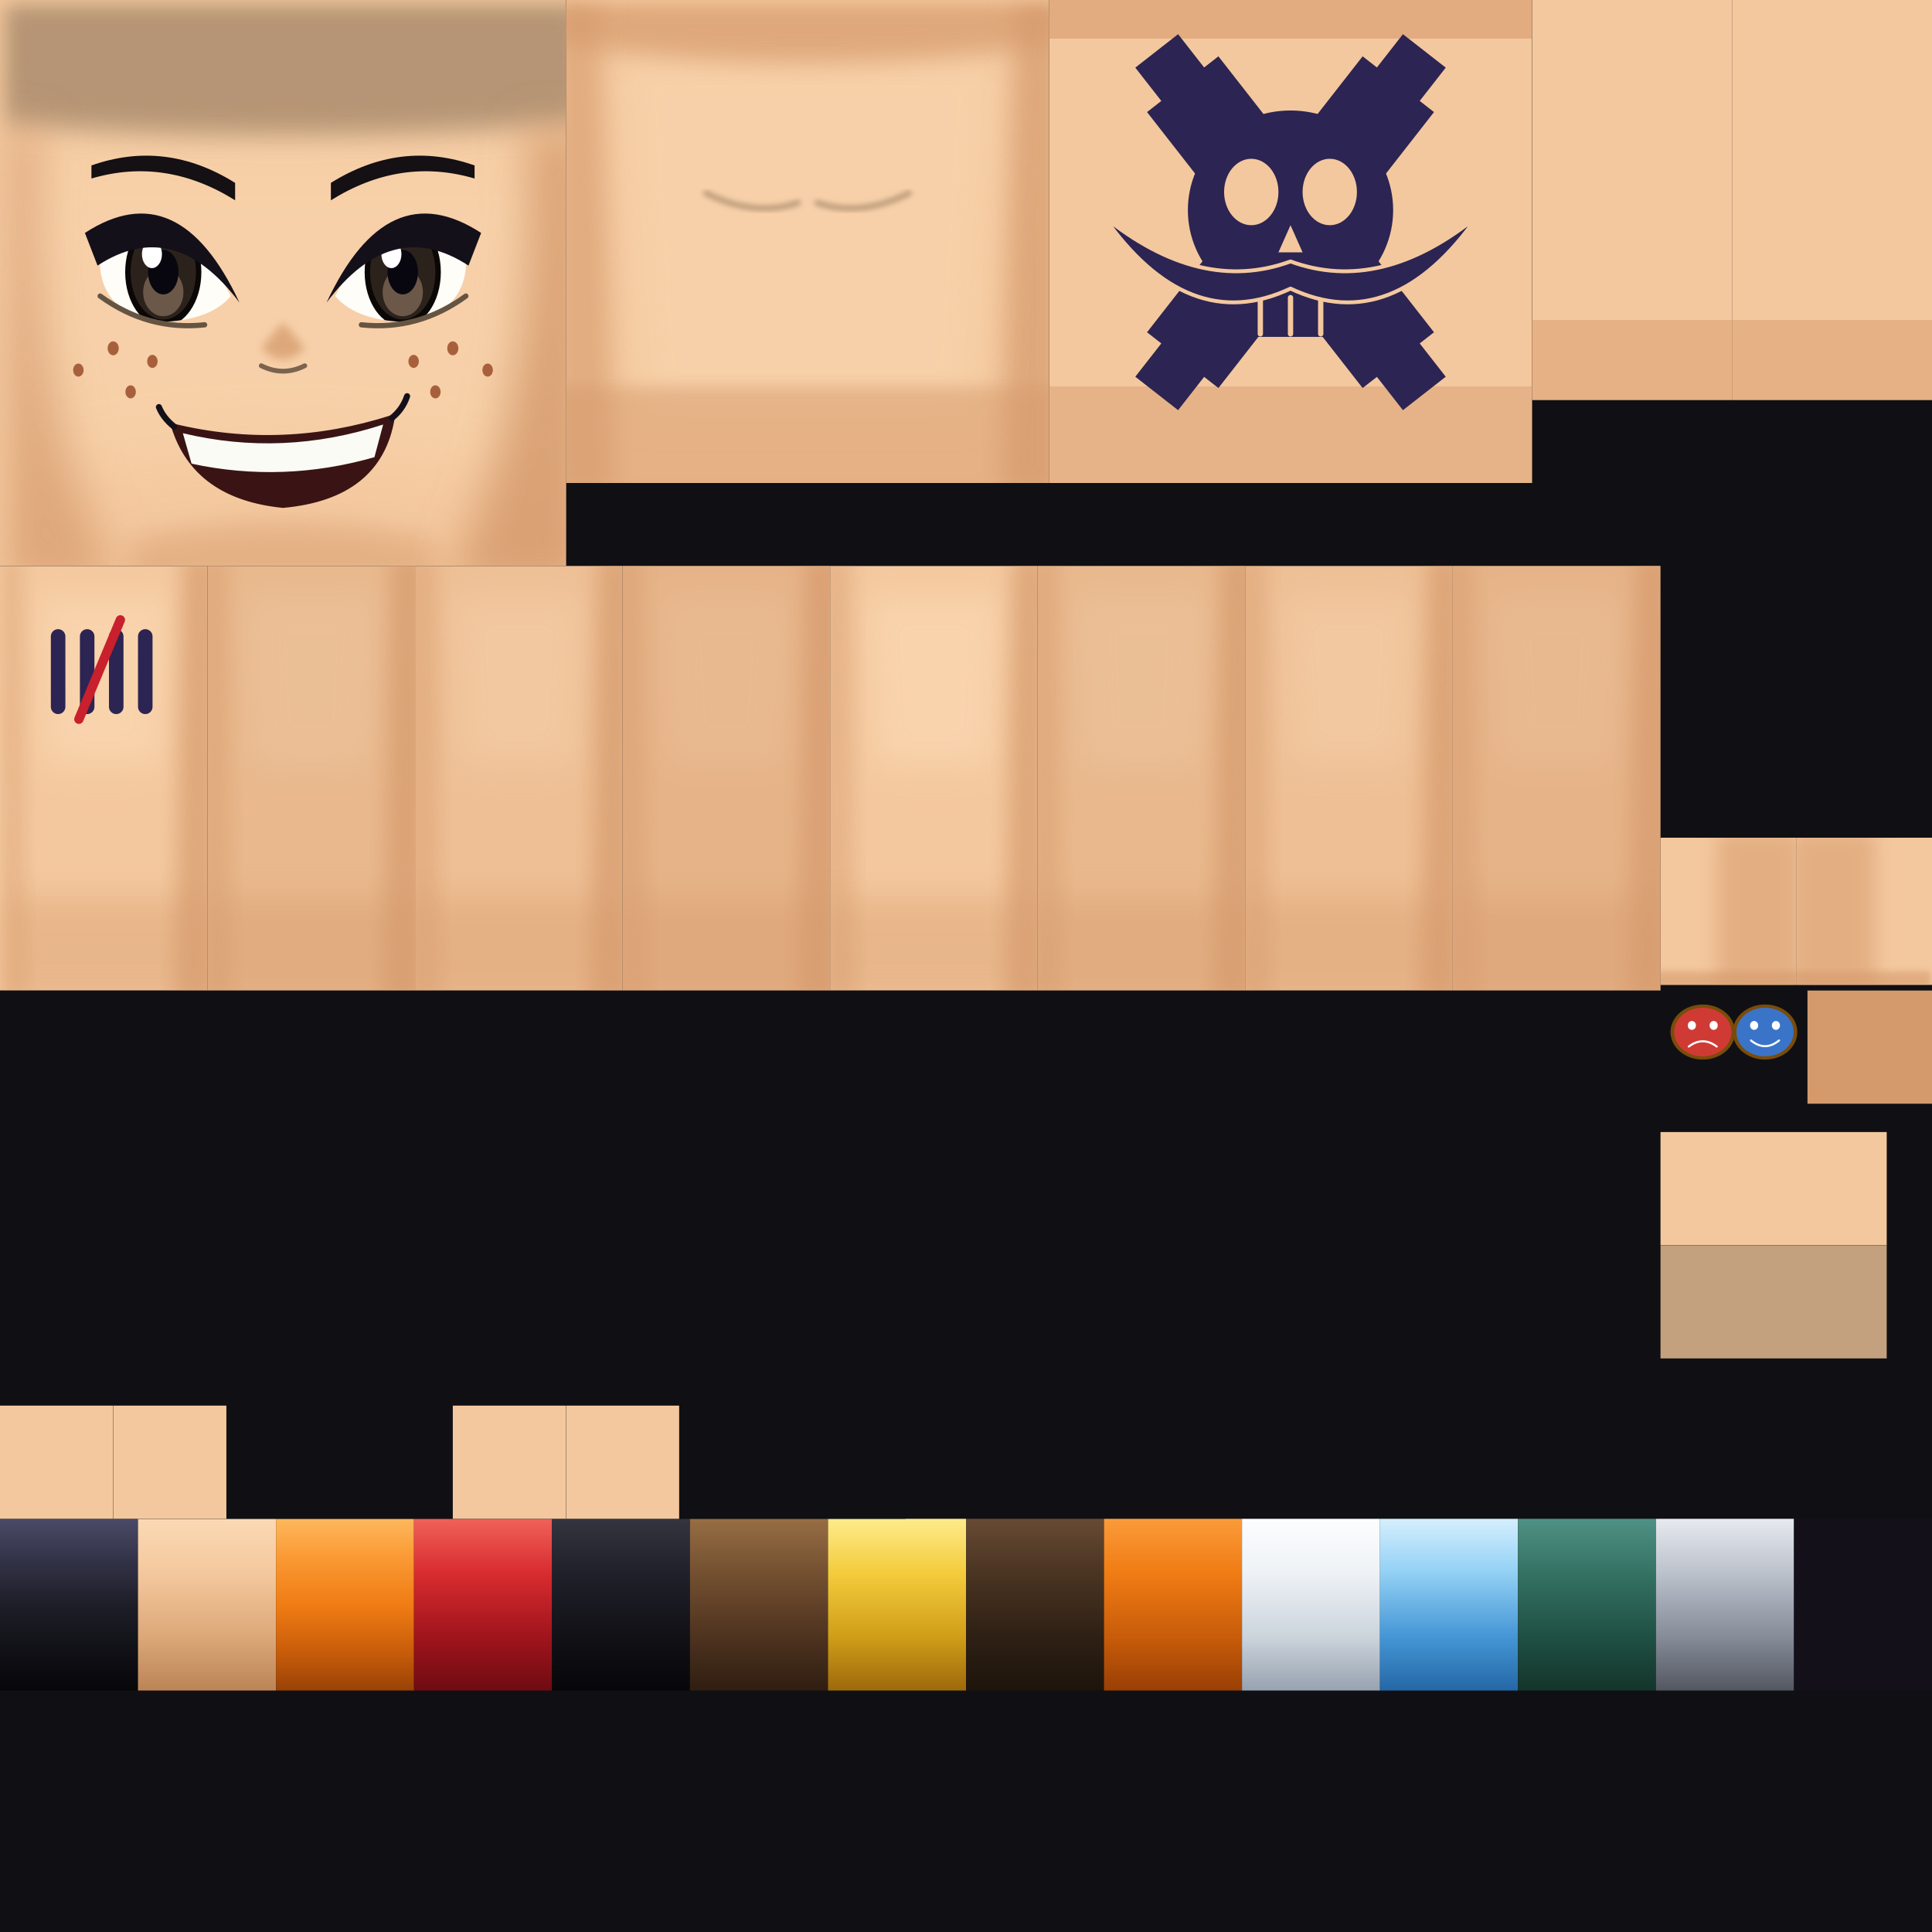
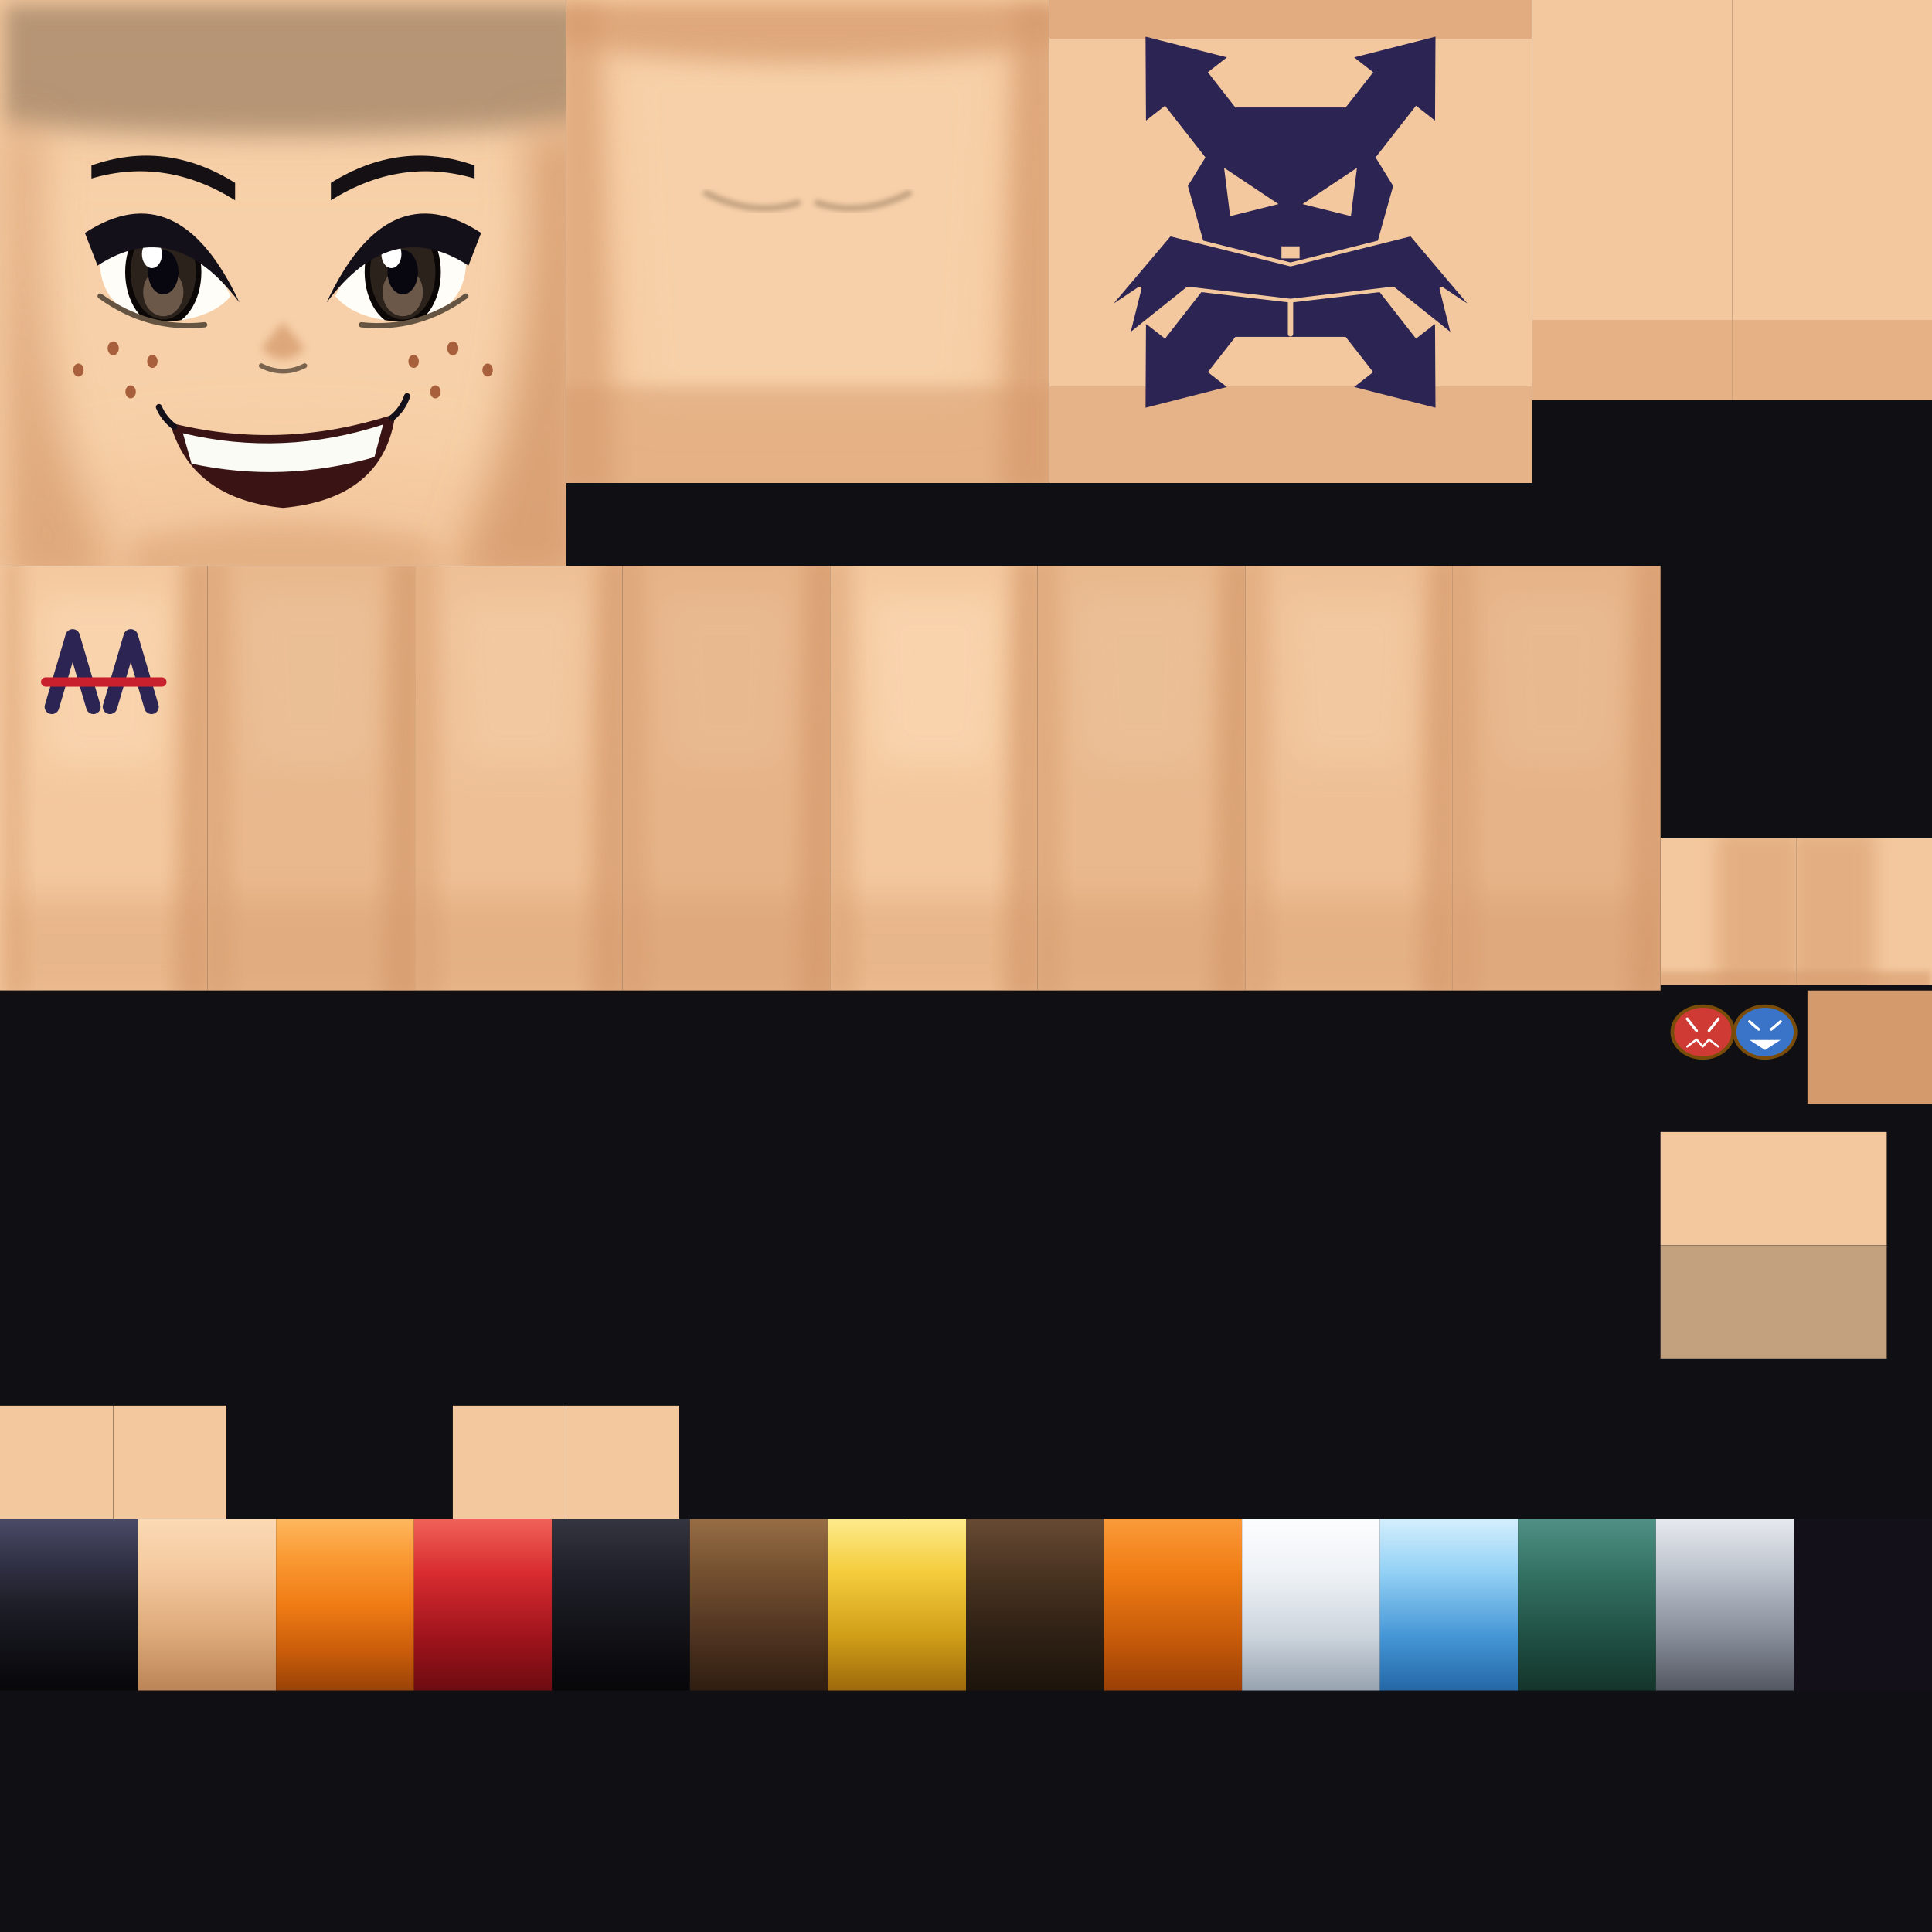
<svg xmlns="http://www.w3.org/2000/svg" width="1024" height="1024" viewBox="0 0 1024 1024">
  <defs>
    <filter id="b1" x="-30%" y="-30%" width="160%" height="160%">
      <feGaussianBlur stdDeviation="1" />
    </filter>
    <filter id="b2" x="-30%" y="-30%" width="160%" height="160%">
      <feGaussianBlur stdDeviation="2" />
    </filter>
    <filter id="b3" x="-30%" y="-30%" width="160%" height="160%">
      <feGaussianBlur stdDeviation="3" />
    </filter>
    <filter id="b5" x="-30%" y="-30%" width="160%" height="160%">
      <feGaussianBlur stdDeviation="5" />
    </filter>
    <filter id="b8" x="-30%" y="-30%" width="160%" height="160%">
      <feGaussianBlur stdDeviation="8" />
    </filter>
  </defs>
  <rect width="1024" height="1024" fill="#101014" />
  <clipPath id="cHead_F">
    <rect x="0" y="0" width="300" height="300" />
  </clipPath>
  <g clip-path="url(#cHead_F)">
    <g transform="translate(0 0) scale(2.30769 2.30769)">
      <rect x="-5" y="-5" width="140" height="140" fill="#101014" />
      <path d="M-5-5H135V135H-5Z" fill="#f4c89e" />
      <path d="M-5 30H135V116Q65 92 -5 116Z" fill="#fcdcb8" opacity="0.4" filter="url(#b8)" />
      <path d="M-5-5H135V28Q65 34 -5 28Z" fill="#a5886b" opacity="0.8" filter="url(#b3)" />
      <path d="M-5 30H9Q5 90 28 135H-5Z" fill="#d59a6c" opacity="0.7" filter="url(#b5)" />
      <path d="M135 30H121Q125 90 102 135H135Z" fill="#d59a6c" opacity="0.85" filter="url(#b5)" />
      <path d="M30 124Q65 116 100 124V135H30Z" fill="#d59a6c" opacity="0.5" filter="url(#b3)" />
      <path d="M53.0 68Q41 44 23.0 58Q22.0 70.7 35 74Q48.0 74 53.0 68Z" fill="#fffdf8" />
      <clipPath id="eye-1">
        <path d="M53.0 68Q41 44 23.0 58Q22.0 70.7 35 74Q48.0 74 53.0 68Z" />
      </clipPath>
      <g clip-path="url(#eye-1)">
        <path d="M28.75 62.50a8.75 12.50 0 1 0 17.50 0a8.75 12.50 0 1 0 -17.50 0Z" fill="#0a0706" />
        <path d="M30.00 62.50a7.50 10.88 0 1 0 15.00 0a7.50 10.88 0 1 0 -15.00 0Z" fill="#2c221c" />
        <path d="M32.88 67.12a4.62 5.50 0 1 0 9.25 0a4.62 5.50 0 1 0 -9.25 0Z" fill="#6c5848" />
        <path d="M34.00 62.50a3.50 5.12 0 1 0 7.00 0a3.50 5.12 0 1 0 -7.00 0Z" fill="#080710" />
        <path d="M32.60 58.38a2.30 3.20 0 1 0 4.60 0a2.30 3.20 0 1 0 -4.60 0Z" fill="#ffffff" />
        <path d="M53.0 65Q38 44 23.0 58V56Q38 52.74 53.0 65Z" fill="#203058" opacity="0.3" />
      </g>
      <path d="M55.0 69.5Q41 39.5 19.5 53.5L22.4 61Q40 49.5 55.0 69.5Z" fill="#14101a" />
      <path d="M47.0 74.6Q34 76 23.0 68" fill="none" stroke="#665442" stroke-width="1.2" stroke-linecap="round" stroke-linejoin="round" />
      <path d="M54 42Q38 32 21 38L21 41Q38 36 54 46Z" fill="#141014" />
      <path d="M33.80 83.00a1.20 1.50 0 1 0 2.40 0a1.20 1.50 0 1 0 -2.40 0Z" fill="#a8603c" />
      <path d="M24.72 80.00a1.28 1.60 0 1 0 2.56 0a1.28 1.60 0 1 0 -2.56 0Z" fill="#a8603c" />
      <path d="M16.80 85.00a1.20 1.50 0 1 0 2.40 0a1.20 1.50 0 1 0 -2.40 0Z" fill="#a8603c" />
      <path d="M28.80 90.00a1.20 1.50 0 1 0 2.40 0a1.20 1.50 0 1 0 -2.40 0Z" fill="#a8603c" />
      <path d="M77.0 68Q89 44 107.0 58Q108.0 70.7 95 74Q82.0 74 77.0 68Z" fill="#fffdf8" />
      <clipPath id="eye1">
        <path d="M77.0 68Q89 44 107.0 58Q108.0 70.7 95 74Q82.0 74 77.0 68Z" />
      </clipPath>
      <g clip-path="url(#eye1)">
        <path d="M83.75 62.50a8.75 12.50 0 1 0 17.50 0a8.75 12.50 0 1 0 -17.50 0Z" fill="#0a0706" />
        <path d="M85.00 62.50a7.50 10.88 0 1 0 15.00 0a7.50 10.88 0 1 0 -15.00 0Z" fill="#2c221c" />
        <path d="M87.88 67.12a4.62 5.50 0 1 0 9.25 0a4.62 5.50 0 1 0 -9.25 0Z" fill="#6c5848" />
        <path d="M89.00 62.50a3.50 5.12 0 1 0 7.00 0a3.50 5.12 0 1 0 -7.00 0Z" fill="#080710" />
        <path d="M87.60 58.38a2.30 3.20 0 1 0 4.60 0a2.30 3.20 0 1 0 -4.60 0Z" fill="#ffffff" />
        <path d="M77.0 65Q92 44 107.0 58V56Q92 52.74 77.0 65Z" fill="#203058" opacity="0.3" />
      </g>
      <path d="M75.0 69.5Q89 39.5 110.5 53.5L107.6 61Q90 49.5 75.0 69.5Z" fill="#14101a" />
      <path d="M83.0 74.6Q96 76 107.0 68" fill="none" stroke="#665442" stroke-width="1.2" stroke-linecap="round" stroke-linejoin="round" />
      <path d="M76 42Q92 32 109 38L109 41Q92 36 76 46Z" fill="#141014" />
      <path d="M93.80 83.00a1.20 1.50 0 1 0 2.40 0a1.20 1.50 0 1 0 -2.40 0Z" fill="#a8603c" />
      <path d="M102.72 80.00a1.28 1.60 0 1 0 2.56 0a1.28 1.60 0 1 0 -2.56 0Z" fill="#a8603c" />
      <path d="M110.80 85.00a1.20 1.50 0 1 0 2.40 0a1.20 1.50 0 1 0 -2.40 0Z" fill="#a8603c" />
      <path d="M98.80 90.00a1.20 1.50 0 1 0 2.40 0a1.20 1.50 0 1 0 -2.40 0Z" fill="#a8603c" />
      <path d="M60 80L65 74L70 80Q65 85 60 80Z" fill="#d59a6c" opacity="0.75" filter="url(#b1)" />
      <path d="M60 84Q65 86.5 70 84" fill="none" stroke="#7a644f" stroke-width="1.1" stroke-linecap="round" stroke-linejoin="round" />
      <path d="M40 98Q65 104 90 96Q87 114 65 116Q45 114 40 98Z" fill="#3a1414" stroke="#3a1414" stroke-width="1.3" stroke-linecap="round" stroke-linejoin="round" />
      <path d="M42 99.5Q65 105 88 97.5L86 105Q65 111 44 106.5Z" fill="#fbfbf6" />
      <path d="M40 98Q37.5 96 36.5 93.5" fill="none" stroke="#14101a" stroke-width="1.4" stroke-linecap="round" stroke-linejoin="round" />
      <path d="M90 96Q92.5 94 93.5 91" fill="none" stroke="#14101a" stroke-width="1.4" stroke-linecap="round" stroke-linejoin="round" />
    </g>
  </g>
  <clipPath id="cTorso_F">
    <rect x="300" y="0" width="256" height="256" />
  </clipPath>
  <g clip-path="url(#cTorso_F)">
    <g transform="translate(300 0) scale(1.28 1.28)">
      <rect x="-5" y="-5" width="210" height="210" fill="#101014" />
      <path d="M-5-5H205V205H-5Z" fill="#f4c89e" />
      <path d="M20 20H180L170 170H30Z" fill="#fcdcb8" opacity="0.4" filter="url(#b8)" />
      <path d="M-5-5H205V18Q100 34 -5 18Z" fill="#d59a6c" opacity="0.7" filter="url(#b5)" />
      <path d="M-5-5H14L20 205H-5Z" fill="#d59a6c" opacity="0.6" filter="url(#b5)" />
      <path d="M205-5H186L180 205H205Z" fill="#d59a6c" opacity="0.7" filter="url(#b5)" />
      <path d="M58 80Q78 90 96 84" fill="none" stroke="#b49474" stroke-width="2.6" stroke-linecap="round" stroke-linejoin="round" opacity="0.8" filter="url(#b1)" />
      <path d="M142 80Q122 90 104 84" fill="none" stroke="#b49474" stroke-width="2.6" stroke-linecap="round" stroke-linejoin="round" opacity="0.8" filter="url(#b1)" />
      <path d="M100 86V150" fill="none" stroke="#b49474" stroke-width="1.8" stroke-linecap="round" stroke-linejoin="round" opacity="0.8" filter="url(#b1)" />
      <path d="M-5 160H205V205H-5Z" fill="#d59a6c" opacity="0.5" filter="url(#b3)" />
    </g>
  </g>
  <clipPath id="cTorso_B">
    <rect x="556" y="0" width="256" height="256" />
  </clipPath>
  <g clip-path="url(#cTorso_B)">
    <g transform="translate(556 0) scale(1.28 1.28)">
      <rect x="-5" y="-5" width="210" height="210" fill="#101014" />
      <path d="M-5-5H205V205H-5Z" fill="#f4c89e" />
      <path d="M-5-5H205V16H-5Z" fill="#d59a6c" opacity="0.6" filter="url(#b4)" />
      <path d="M-5 160H205V205H-5Z" fill="#d59a6c" opacity="0.45" filter="url(#b4)" />
      <g transform="translate(100 92) rotate(38)">
-         <path d="M-11.25 -90.0H11.25V-72.5H18.75V72.5H11.25V90.0H-11.25V72.5H-18.75V-72.5H-11.25Z" fill="#2c2452" />
+         <path d="M0 -97.5L21.25 -70.0H11.25V70.0H21.25L0 97.5L-21.25 70.0H-11.25V-70.0H-21.25Z" fill="#2c2452" />
      </g>
      <g transform="translate(100 92) rotate(-38)">
-         <path d="M-11.25 -90.0H11.25V-72.5H18.75V72.5H11.25V90.0H-11.25V72.5H-18.75V-72.5H-11.25Z" fill="#2c2452" />
+         <path d="M0 -97.5L21.25 -70.0H11.25V70.0H21.25L0 97.5L-21.25 70.0H-11.25V-70.0H-21.25Z" fill="#2c2452" />
      </g>
-       <path d="M57.50 87.00a42.50 41.25 0 1 0 85.00 0a42.50 41.25 0 1 0 -85.00 0Z" fill="#2c2452" />
-       <path d="M76.25 117.0H123.75V139.5H76.25Z" fill="#2c2452" />
-       <path d="M72.50 79.50a11.25 13.75 0 1 0 22.50 0a11.25 13.75 0 1 0 -22.50 0Z" fill="#f4c89e" />
-       <path d="M105.00 79.50a11.25 13.75 0 1 0 22.50 0a11.25 13.75 0 1 0 -22.50 0Z" fill="#f4c89e" />
-       <path d="M100 93.25L95.0 104.5H105.0Z" fill="#f4c89e" />
-       <path d="M87.5 123.25V138.25" fill="none" stroke="#f4c89e" stroke-width="2.2" stroke-linecap="round" stroke-linejoin="round" />
-       <path d="M100.0 123.25V138.25" fill="none" stroke="#f4c89e" stroke-width="2.2" stroke-linecap="round" stroke-linejoin="round" />
-       <path d="M112.5 123.25V138.25" fill="none" stroke="#f4c89e" stroke-width="2.2" stroke-linecap="round" stroke-linejoin="round" />
-       <path d="M22.5 89.5Q62.5 122.0 100 108.25Q137.5 122.0 177.5 89.5Q142.5 139.5 100 119.5Q57.5 139.5 22.5 89.5Z" fill="#2c2452" stroke="#f4c89e" stroke-width="1.6" stroke-linecap="round" stroke-linejoin="round" />
+       <path d="M77.5 44.5H122.5L142.5 77.0L125.0 139.5H75.0L57.5 77.0Z" fill="#2c2452" />
+       <path d="M95.0 84.5L72.5 69.5L75.0 89.5Z" fill="#f4c89e" />
+       <path d="M105.0 84.5L127.5 69.5L125.0 89.5Z" fill="#f4c89e" />
+       <path d="M96.25 102.0H103.75V107.0H96.25Z" fill="#f4c89e" />
+       <path d="M100 124.5V138.25" fill="none" stroke="#f4c89e" stroke-width="2.2" stroke-linecap="round" stroke-linejoin="round" />
+       <path d="M22.5 129.5L37.5 119.5L32.5 139.5L57.5 119.5L100 124.5L142.5 119.5L167.5 139.5L162.5 119.5L177.5 129.5L150.0 97.0L100 109.5L50.0 97.0Z" fill="#2c2452" stroke="#f4c89e" stroke-width="1.6" stroke-linecap="round" stroke-linejoin="round" />
    </g>
  </g>
  <clipPath id="cTorso_L">
    <rect x="812" y="0" width="106" height="212" />
  </clipPath>
  <g clip-path="url(#cTorso_L)">
    <g transform="translate(812 0) scale(1.06 1.06)">
      <rect x="-5" y="-5" width="110" height="210" fill="#101014" />
      <path d="M-5-5H105V205H-5Z" fill="#f4c89e" />
      <path d="M-5 160H105V205H-5Z" fill="#d59a6c" opacity="0.5" filter="url(#b4)" />
    </g>
  </g>
  <clipPath id="cTorso_R">
    <rect x="918" y="0" width="106" height="212" />
  </clipPath>
  <g clip-path="url(#cTorso_R)">
    <g transform="translate(918 0) scale(1.06 1.06)">
      <rect x="-5" y="-5" width="110" height="210" fill="#101014" />
      <path d="M-5-5H105V205H-5Z" fill="#f4c89e" />
      <path d="M-5 160H105V205H-5Z" fill="#d59a6c" opacity="0.5" filter="url(#b4)" />
    </g>
  </g>
  <clipPath id="cHead_B">
    <rect x="880" y="300" width="144" height="144" />
  </clipPath>
  <g clip-path="url(#cHead_B)">
    <g transform="translate(880 300) scale(1.10769 1.10769)">
      <rect x="-5" y="-5" width="140" height="140" fill="#101014" />
      <path d="M-5-5H135V135H-5Z" fill="#101014" />
    </g>
  </g>
  <clipPath id="cHead_L">
    <rect x="880" y="444" width="72" height="78" />
  </clipPath>
  <g clip-path="url(#cHead_L)">
    <g transform="translate(880 444) scale(0.6 0.6)">
      <rect x="-5" y="-5" width="130" height="140" fill="#101014" />
      <path d="M-5-5H125V135H-5Z" fill="#f4c89e" />
      <path d="M50 -5H125V135H50Z" fill="#d59a6c" opacity="0.55" filter="url(#b8)" />
      <path d="M-5 118H125V135H-5Z" fill="#d59a6c" opacity="0.6" filter="url(#b3)" />
    </g>
  </g>
  <clipPath id="cHead_R">
    <rect x="952" y="444" width="72" height="78" />
  </clipPath>
  <g clip-path="url(#cHead_R)">
    <g transform="translate(952 444) scale(0.6 0.6)">
      <rect x="-5" y="-5" width="130" height="140" fill="#101014" />
      <path d="M-5-5H125V135H-5Z" fill="#f4c89e" />
      <path d="M70 -5H-5V135H70Z" fill="#d59a6c" opacity="0.55" filter="url(#b8)" />
      <path d="M-5 118H125V135H-5Z" fill="#d59a6c" opacity="0.6" filter="url(#b3)" />
    </g>
  </g>
  <clipPath id="cHead_T">
    <rect x="880" y="525" width="78" height="72" />
  </clipPath>
  <g clip-path="url(#cHead_T)">
    <g transform="translate(880 525) scale(0.6 0.6)">
      <rect x="-5" y="-5" width="140" height="130" fill="#101014" />
      <path d="M-5-5H135V125H-5Z" fill="#101014" />
      <path d="M9.00 36.67a28.50 24.33 0 1 0 57.00 0a28.50 24.33 0 1 0 -57.00 0Z" fill="#7a4c0a" />
      <path d="M12.20 36.67a25.30 21.47 0 1 0 50.60 0a25.30 21.47 0 1 0 -50.60 0Z" fill="#d03a34" />
-       <path d="M24.30 30.83a3.58 3.73 0 1 0 7.15 0a3.58 3.73 0 1 0 -7.15 0Z" fill="#ffffff" />
-       <path d="M43.55 30.83a3.58 3.73 0 1 0 7.15 0a3.58 3.73 0 1 0 -7.15 0Z" fill="#ffffff" />
-       <path d="M25.125 49.5Q37.5 40.167 49.875 49.5" fill="none" stroke="#ffffff" stroke-width="1.8" stroke-linecap="round" stroke-linejoin="round" />
+       <path d="M32.0 35.5L23.75 25" fill="none" stroke="#ffffff" stroke-width="2.4" stroke-linecap="round" stroke-linejoin="round" />
+       <path d="M43.0 35.5L51.25 25" fill="none" stroke="#ffffff" stroke-width="2.4" stroke-linecap="round" stroke-linejoin="round" />
+       <path d="M23.75 49.5L32.0 43.2L37.5 49.5L43.0 43.2L51.25 49.5" fill="none" stroke="#ffffff" stroke-width="1.8" stroke-linecap="round" stroke-linejoin="round" />
      <path d="M64.00 36.67a28.50 24.33 0 1 0 57.00 0a28.50 24.33 0 1 0 -57.00 0Z" fill="#7a4c0a" />
      <path d="M67.20 36.67a25.30 21.47 0 1 0 50.60 0a25.30 21.47 0 1 0 -50.60 0Z" fill="#3a74c8" />
-       <path d="M79.30 30.83a3.58 3.73 0 1 0 7.15 0a3.58 3.73 0 1 0 -7.15 0Z" fill="#ffffff" />
-       <path d="M98.55 30.83a3.58 3.73 0 1 0 7.15 0a3.58 3.73 0 1 0 -7.15 0Z" fill="#ffffff" />
-       <path d="M80.125 44.133Q92.5 54.167 104.875 44.133" fill="none" stroke="#ffffff" stroke-width="1.8" stroke-linecap="round" stroke-linejoin="round" />
+       <path d="M87.0 34.333L78.75 27.333" fill="none" stroke="#ffffff" stroke-width="2.4" stroke-linecap="round" stroke-linejoin="round" />
+       <path d="M98.0 34.333L106.25 27.333" fill="none" stroke="#ffffff" stroke-width="2.4" stroke-linecap="round" stroke-linejoin="round" />
+       <path d="M78.75 43.667H106.25L92.5 52.533Z" fill="#ffffff" />
    </g>
  </g>
  <clipPath id="cHead_Bo">
    <rect x="958" y="525" width="66" height="60" />
  </clipPath>
  <g clip-path="url(#cHead_Bo)">
    <g transform="translate(958 525) scale(0.50769 0.5)">
      <rect x="-5" y="-5" width="140" height="130" fill="#101014" />
      <path d="M-5-5H135V125H-5Z" fill="#d59a6c" />
    </g>
  </g>
  <clipPath id="cTorso_T">
    <rect x="880" y="600" width="120" height="60" />
  </clipPath>
  <g clip-path="url(#cTorso_T)">
    <g transform="translate(880 600) scale(0.6 0.6)">
      <rect x="-5" y="-5" width="210" height="110" fill="#101014" />
      <path d="M-5-5H205V105H-5Z" fill="#f4c89e" />
    </g>
  </g>
  <clipPath id="cTorso_Bo">
    <rect x="880" y="660" width="120" height="60" />
  </clipPath>
  <g clip-path="url(#cTorso_Bo)">
    <g transform="translate(880 660) scale(0.6 0.6)">
      <rect x="-5" y="-5" width="210" height="110" fill="#101014" />
      <path d="M-5-5H205V105H-5Z" fill="#c3a07e" />
    </g>
  </g>
  <clipPath id="cHair">
    <rect x="0" y="805" width="1024" height="91" />
  </clipPath>
  <g clip-path="url(#cHair)">
    <g transform="translate(0 805) scale(1 1)">
      <rect x="-5" y="-5" width="1034" height="101" fill="#101014" />
      <linearGradient id="ramp0" x1="0" y1="1" x2="0" y2="0">
        <stop offset="0.000" stop-color="#050507" />
        <stop offset="0.250" stop-color="#101016" />
        <stop offset="0.500" stop-color="#1e1e28" />
        <stop offset="0.750" stop-color="#34344a" />
        <stop offset="1.000" stop-color="#50506e" />
      </linearGradient>
      <rect x="0.00" y="-5" width="73.14" height="101" fill="url(#ramp0)" />
      <linearGradient id="ramp1" x1="0" y1="1" x2="0" y2="0">
        <stop offset="0.000" stop-color="#b67e52" />
        <stop offset="0.333" stop-color="#dca878" />
        <stop offset="0.667" stop-color="#f4c89e" />
        <stop offset="1.000" stop-color="#fcdcb8" />
      </linearGradient>
      <rect x="73.14" y="-5" width="73.14" height="101" fill="url(#ramp1)" />
      <linearGradient id="ramp2" x1="0" y1="1" x2="0" y2="0">
        <stop offset="0.000" stop-color="#8e3c06" />
        <stop offset="0.250" stop-color="#c85c0a" />
        <stop offset="0.500" stop-color="#f07c14" />
        <stop offset="0.750" stop-color="#fa9a34" />
        <stop offset="1.000" stop-color="#ffbe68" />
      </linearGradient>
      <rect x="146.29" y="-5" width="73.14" height="101" fill="url(#ramp2)" />
      <linearGradient id="ramp3" x1="0" y1="1" x2="0" y2="0">
        <stop offset="0.000" stop-color="#660a10" />
        <stop offset="0.333" stop-color="#a0141c" />
        <stop offset="0.667" stop-color="#d82c30" />
        <stop offset="1.000" stop-color="#f46a60" />
      </linearGradient>
      <rect x="219.43" y="-5" width="73.14" height="101" fill="url(#ramp3)" />
      <linearGradient id="ramp4" x1="0" y1="1" x2="0" y2="0">
        <stop offset="0.000" stop-color="#050507" />
        <stop offset="0.333" stop-color="#111116" />
        <stop offset="0.667" stop-color="#20202a" />
        <stop offset="1.000" stop-color="#383844" />
      </linearGradient>
      <rect x="292.57" y="-5" width="73.14" height="101" fill="url(#ramp4)" />
      <linearGradient id="ramp5" x1="0" y1="1" x2="0" y2="0">
        <stop offset="0.000" stop-color="#2a1a0e" />
        <stop offset="0.333" stop-color="#4e3320" />
        <stop offset="0.667" stop-color="#745030" />
        <stop offset="1.000" stop-color="#9c7248" />
      </linearGradient>
      <rect x="365.71" y="-5" width="73.14" height="101" fill="url(#ramp5)" />
      <linearGradient id="ramp6" x1="0" y1="1" x2="0" y2="0">
        <stop offset="0.000" stop-color="#94600a" />
        <stop offset="0.333" stop-color="#d09e18" />
        <stop offset="0.667" stop-color="#f4cc3c" />
        <stop offset="1.000" stop-color="#fff09a" />
      </linearGradient>
      <rect x="438.86" y="-5" width="73.14" height="101" fill="url(#ramp6)" />
      <linearGradient id="ramp7" x1="0" y1="1" x2="0" y2="0">
        <stop offset="0.000" stop-color="#1a120a" />
        <stop offset="0.333" stop-color="#2e2014" />
        <stop offset="0.667" stop-color="#4a3422" />
        <stop offset="1.000" stop-color="#6c4e36" />
      </linearGradient>
      <rect x="512.00" y="-5" width="73.14" height="101" fill="url(#ramp7)" />
      <linearGradient id="ramp8" x1="0" y1="1" x2="0" y2="0">
        <stop offset="0.000" stop-color="#923a04" />
        <stop offset="0.333" stop-color="#c85c0a" />
        <stop offset="0.667" stop-color="#f07c14" />
        <stop offset="1.000" stop-color="#fca040" />
      </linearGradient>
      <rect x="585.14" y="-5" width="73.14" height="101" fill="url(#ramp8)" />
      <linearGradient id="ramp9" x1="0" y1="1" x2="0" y2="0">
        <stop offset="0.000" stop-color="#8e9aa8" />
        <stop offset="0.333" stop-color="#ccd4dc" />
        <stop offset="0.667" stop-color="#eef2f6" />
        <stop offset="1.000" stop-color="#ffffff" />
      </linearGradient>
      <rect x="658.29" y="-5" width="73.14" height="101" fill="url(#ramp9)" />
      <linearGradient id="ramp10" x1="0" y1="1" x2="0" y2="0">
        <stop offset="0.000" stop-color="#1f5f9e" />
        <stop offset="0.333" stop-color="#4596d6" />
        <stop offset="0.667" stop-color="#92d0f4" />
        <stop offset="1.000" stop-color="#e0f4ff" />
      </linearGradient>
      <rect x="731.43" y="-5" width="73.14" height="101" fill="url(#ramp10)" />
      <linearGradient id="ramp11" x1="0" y1="1" x2="0" y2="0">
        <stop offset="0.000" stop-color="#123026" />
        <stop offset="0.333" stop-color="#205044" />
        <stop offset="0.667" stop-color="#347264" />
        <stop offset="1.000" stop-color="#54968a" />
      </linearGradient>
      <rect x="804.57" y="-5" width="73.14" height="101" fill="url(#ramp11)" />
      <linearGradient id="ramp12" x1="0" y1="1" x2="0" y2="0">
        <stop offset="0.000" stop-color="#4a4e58" />
        <stop offset="0.333" stop-color="#868c98" />
        <stop offset="0.667" stop-color="#bcc2cc" />
        <stop offset="1.000" stop-color="#eef0f4" />
      </linearGradient>
      <rect x="877.71" y="-5" width="73.14" height="101" fill="url(#ramp12)" />
      <linearGradient id="ramp13" x1="0" y1="1" x2="0" y2="0">
        <stop offset="0.000" stop-color="#14101a" />
        <stop offset="1.000" stop-color="#14101a" />
      </linearGradient>
      <rect x="950.86" y="-5" width="73.14" height="101" fill="url(#ramp13)" />
    </g>
  </g>
  <clipPath id="cLeftArm_F">
    <rect x="0" y="300" width="110" height="225" />
  </clipPath>
  <g clip-path="url(#cLeftArm_F)">
    <g transform="translate(0 300) scale(1.1 1.09756)">
      <rect x="-5" y="-5" width="110" height="215" fill="#101014" />
      <path d="M-5-5H105V210H-5Z" fill="#f4c89e" />
      <path d="M18 14H82L78 96H22Z" fill="#fcdcb8" opacity="0.55" filter="url(#b8)" />
      <path d="M-5-5H10L12 210H-5Z" fill="#d59a6c" opacity="0.45" filter="url(#b5)" />
      <path d="M105-5H88L84 210H105Z" fill="#d59a6c" opacity="0.7" filter="url(#b5)" />
      <path d="M-5 160H105V210H-5Z" fill="#d59a6c" opacity="0.4" filter="url(#b8)" />
-       <path d="M28 34V68" fill="none" stroke="#2c2452" stroke-width="7" stroke-linecap="round" stroke-linejoin="round" />
-       <path d="M42 34V68" fill="none" stroke="#2c2452" stroke-width="7" stroke-linecap="round" stroke-linejoin="round" />
-       <path d="M56 34V68" fill="none" stroke="#2c2452" stroke-width="7" stroke-linecap="round" stroke-linejoin="round" />
-       <path d="M70 34V68" fill="none" stroke="#2c2452" stroke-width="7" stroke-linecap="round" stroke-linejoin="round" />
-       <path d="M38 74L58 26" fill="none" stroke="#c8202c" stroke-width="4.5" stroke-linecap="round" stroke-linejoin="round" />
+       <path d="M25 68L35 34L45 68" fill="none" stroke="#2c2452" stroke-width="7" stroke-linecap="round" stroke-linejoin="round" />
+       <path d="M53 68L63 34L73 68" fill="none" stroke="#2c2452" stroke-width="7" stroke-linecap="round" stroke-linejoin="round" />
+       <path d="M22 56H78" fill="none" stroke="#c8202c" stroke-width="4.5" stroke-linecap="round" stroke-linejoin="round" />
    </g>
  </g>
  <clipPath id="cLeftLeg_F">
    <rect x="0" y="525" width="110" height="220" />
  </clipPath>
  <g clip-path="url(#cLeftLeg_F)">
    <g transform="translate(0 525) scale(1.1 1.1)">
      <rect x="-5" y="-5" width="110" height="210" fill="#101014" />
    </g>
  </g>
  <clipPath id="cLeftArm_B">
    <rect x="110" y="300" width="110" height="225" />
  </clipPath>
  <g clip-path="url(#cLeftArm_B)">
    <g transform="translate(110 300) scale(1.1 1.09756)">
      <rect x="-5" y="-5" width="110" height="215" fill="#101014" />
      <path d="M-5-5H105V210H-5Z" fill="#f4c89e" />
      <path d="M18 14H82L78 96H22Z" fill="#fcdcb8" opacity="0.55" filter="url(#b8)" />
      <path d="M-5-5H10L12 210H-5Z" fill="#d59a6c" opacity="0.45" filter="url(#b5)" />
      <path d="M105-5H88L84 210H105Z" fill="#d59a6c" opacity="0.7" filter="url(#b5)" />
      <path d="M-5 160H105V210H-5Z" fill="#d59a6c" opacity="0.4" filter="url(#b8)" />
      <path d="M-5-5H105V210H-5Z" fill="#d59a6c" opacity="0.35" />
    </g>
  </g>
  <clipPath id="cLeftLeg_B">
    <rect x="110" y="525" width="110" height="220" />
  </clipPath>
  <g clip-path="url(#cLeftLeg_B)">
    <g transform="translate(110 525) scale(1.1 1.1)">
      <rect x="-5" y="-5" width="110" height="210" fill="#101014" />
    </g>
  </g>
  <clipPath id="cLeftArm_O">
    <rect x="220" y="300" width="110" height="225" />
  </clipPath>
  <g clip-path="url(#cLeftArm_O)">
    <g transform="translate(220 300) scale(1.1 1.09756)">
      <rect x="-5" y="-5" width="110" height="215" fill="#101014" />
      <path d="M-5-5H105V210H-5Z" fill="#f4c89e" />
      <path d="M18 14H82L78 96H22Z" fill="#fcdcb8" opacity="0.55" filter="url(#b8)" />
      <path d="M-5-5H10L12 210H-5Z" fill="#d59a6c" opacity="0.45" filter="url(#b5)" />
      <path d="M105-5H88L84 210H105Z" fill="#d59a6c" opacity="0.7" filter="url(#b5)" />
      <path d="M-5 160H105V210H-5Z" fill="#d59a6c" opacity="0.4" filter="url(#b8)" />
      <path d="M-5-5H105V210H-5Z" fill="#d59a6c" opacity="0.2" />
    </g>
  </g>
  <clipPath id="cLeftLeg_O">
    <rect x="220" y="525" width="110" height="220" />
  </clipPath>
  <g clip-path="url(#cLeftLeg_O)">
    <g transform="translate(220 525) scale(1.1 1.1)">
      <rect x="-5" y="-5" width="110" height="210" fill="#101014" />
    </g>
  </g>
  <clipPath id="cLeftArm_I">
    <rect x="330" y="300" width="110" height="225" />
  </clipPath>
  <g clip-path="url(#cLeftArm_I)">
    <g transform="translate(330 300) scale(1.1 1.09756)">
      <rect x="-5" y="-5" width="110" height="215" fill="#101014" />
      <path d="M-5-5H105V210H-5Z" fill="#f4c89e" />
      <path d="M18 14H82L78 96H22Z" fill="#fcdcb8" opacity="0.55" filter="url(#b8)" />
      <path d="M-5-5H10L12 210H-5Z" fill="#d59a6c" opacity="0.45" filter="url(#b5)" />
      <path d="M105-5H88L84 210H105Z" fill="#d59a6c" opacity="0.7" filter="url(#b5)" />
      <path d="M-5 160H105V210H-5Z" fill="#d59a6c" opacity="0.4" filter="url(#b8)" />
      <path d="M-5-5H105V210H-5Z" fill="#d59a6c" opacity="0.45" />
    </g>
  </g>
  <clipPath id="cLeftLeg_I">
    <rect x="330" y="525" width="110" height="220" />
  </clipPath>
  <g clip-path="url(#cLeftLeg_I)">
    <g transform="translate(330 525) scale(1.1 1.1)">
      <rect x="-5" y="-5" width="110" height="210" fill="#101014" />
    </g>
  </g>
  <clipPath id="cLeftArm_T">
    <rect x="0" y="745" width="60" height="60" />
  </clipPath>
  <g clip-path="url(#cLeftArm_T)">
    <g transform="translate(0 745) scale(0.6 0.6)">
      <rect x="-5" y="-5" width="110" height="110" fill="#101014" />
      <path d="M-5-5H105V105H-5Z" fill="#f4c89e" />
    </g>
  </g>
  <clipPath id="cLeftArm_Bo">
    <rect x="60" y="745" width="60" height="60" />
  </clipPath>
  <g clip-path="url(#cLeftArm_Bo)">
    <g transform="translate(60 745) scale(0.6 0.6)">
      <rect x="-5" y="-5" width="110" height="110" fill="#101014" />
      <path d="M-5-5H105V105H-5Z" fill="#f4c89e" />
    </g>
  </g>
  <clipPath id="cLeftLeg_T">
    <rect x="120" y="745" width="60" height="60" />
  </clipPath>
  <g clip-path="url(#cLeftLeg_T)">
    <g transform="translate(120 745) scale(0.6 0.6)">
      <rect x="-5" y="-5" width="110" height="110" fill="#101014" />
    </g>
  </g>
  <clipPath id="cLeftLeg_Bo">
    <rect x="180" y="745" width="60" height="60" />
  </clipPath>
  <g clip-path="url(#cLeftLeg_Bo)">
    <g transform="translate(180 745) scale(0.6 0.6)">
      <rect x="-5" y="-5" width="110" height="110" fill="#101014" />
    </g>
  </g>
  <clipPath id="cRightArm_F">
    <rect x="440" y="300" width="110" height="225" />
  </clipPath>
  <g clip-path="url(#cRightArm_F)">
    <g transform="translate(440 300) scale(1.1 1.09756)">
      <rect x="-5" y="-5" width="110" height="215" fill="#101014" />
      <path d="M-5-5H105V210H-5Z" fill="#f4c89e" />
      <path d="M18 14H82L78 96H22Z" fill="#fcdcb8" opacity="0.55" filter="url(#b8)" />
      <path d="M-5-5H10L12 210H-5Z" fill="#d59a6c" opacity="0.45" filter="url(#b5)" />
      <path d="M105-5H88L84 210H105Z" fill="#d59a6c" opacity="0.7" filter="url(#b5)" />
      <path d="M-5 160H105V210H-5Z" fill="#d59a6c" opacity="0.4" filter="url(#b8)" />
    </g>
  </g>
  <clipPath id="cRightLeg_F">
    <rect x="440" y="525" width="110" height="220" />
  </clipPath>
  <g clip-path="url(#cRightLeg_F)">
    <g transform="translate(440 525) scale(1.1 1.1)">
      <rect x="-5" y="-5" width="110" height="210" fill="#101014" />
    </g>
  </g>
  <clipPath id="cRightArm_B">
    <rect x="550" y="300" width="110" height="225" />
  </clipPath>
  <g clip-path="url(#cRightArm_B)">
    <g transform="translate(550 300) scale(1.1 1.09756)">
      <rect x="-5" y="-5" width="110" height="215" fill="#101014" />
      <path d="M-5-5H105V210H-5Z" fill="#f4c89e" />
      <path d="M18 14H82L78 96H22Z" fill="#fcdcb8" opacity="0.55" filter="url(#b8)" />
      <path d="M-5-5H10L12 210H-5Z" fill="#d59a6c" opacity="0.45" filter="url(#b5)" />
      <path d="M105-5H88L84 210H105Z" fill="#d59a6c" opacity="0.7" filter="url(#b5)" />
      <path d="M-5 160H105V210H-5Z" fill="#d59a6c" opacity="0.4" filter="url(#b8)" />
      <path d="M-5-5H105V210H-5Z" fill="#d59a6c" opacity="0.35" />
    </g>
  </g>
  <clipPath id="cRightLeg_B">
    <rect x="550" y="525" width="110" height="220" />
  </clipPath>
  <g clip-path="url(#cRightLeg_B)">
    <g transform="translate(550 525) scale(1.1 1.1)">
      <rect x="-5" y="-5" width="110" height="210" fill="#101014" />
    </g>
  </g>
  <clipPath id="cRightArm_O">
    <rect x="660" y="300" width="110" height="225" />
  </clipPath>
  <g clip-path="url(#cRightArm_O)">
    <g transform="translate(660 300) scale(1.1 1.09756)">
      <rect x="-5" y="-5" width="110" height="215" fill="#101014" />
      <path d="M-5-5H105V210H-5Z" fill="#f4c89e" />
      <path d="M18 14H82L78 96H22Z" fill="#fcdcb8" opacity="0.55" filter="url(#b8)" />
      <path d="M-5-5H10L12 210H-5Z" fill="#d59a6c" opacity="0.45" filter="url(#b5)" />
      <path d="M105-5H88L84 210H105Z" fill="#d59a6c" opacity="0.7" filter="url(#b5)" />
      <path d="M-5 160H105V210H-5Z" fill="#d59a6c" opacity="0.4" filter="url(#b8)" />
      <path d="M-5-5H105V210H-5Z" fill="#d59a6c" opacity="0.2" />
    </g>
  </g>
  <clipPath id="cRightLeg_O">
    <rect x="660" y="525" width="110" height="220" />
  </clipPath>
  <g clip-path="url(#cRightLeg_O)">
    <g transform="translate(660 525) scale(1.1 1.1)">
      <rect x="-5" y="-5" width="110" height="210" fill="#101014" />
    </g>
  </g>
  <clipPath id="cRightArm_I">
    <rect x="770" y="300" width="110" height="225" />
  </clipPath>
  <g clip-path="url(#cRightArm_I)">
    <g transform="translate(770 300) scale(1.1 1.09756)">
      <rect x="-5" y="-5" width="110" height="215" fill="#101014" />
      <path d="M-5-5H105V210H-5Z" fill="#f4c89e" />
      <path d="M18 14H82L78 96H22Z" fill="#fcdcb8" opacity="0.55" filter="url(#b8)" />
      <path d="M-5-5H10L12 210H-5Z" fill="#d59a6c" opacity="0.45" filter="url(#b5)" />
      <path d="M105-5H88L84 210H105Z" fill="#d59a6c" opacity="0.7" filter="url(#b5)" />
      <path d="M-5 160H105V210H-5Z" fill="#d59a6c" opacity="0.4" filter="url(#b8)" />
      <path d="M-5-5H105V210H-5Z" fill="#d59a6c" opacity="0.45" />
    </g>
  </g>
  <clipPath id="cRightLeg_I">
    <rect x="770" y="525" width="110" height="220" />
  </clipPath>
  <g clip-path="url(#cRightLeg_I)">
    <g transform="translate(770 525) scale(1.1 1.1)">
      <rect x="-5" y="-5" width="110" height="210" fill="#101014" />
    </g>
  </g>
  <clipPath id="cRightArm_T">
    <rect x="240" y="745" width="60" height="60" />
  </clipPath>
  <g clip-path="url(#cRightArm_T)">
    <g transform="translate(240 745) scale(0.6 0.6)">
      <rect x="-5" y="-5" width="110" height="110" fill="#101014" />
      <path d="M-5-5H105V105H-5Z" fill="#f4c89e" />
    </g>
  </g>
  <clipPath id="cRightArm_Bo">
    <rect x="300" y="745" width="60" height="60" />
  </clipPath>
  <g clip-path="url(#cRightArm_Bo)">
    <g transform="translate(300 745) scale(0.6 0.6)">
      <rect x="-5" y="-5" width="110" height="110" fill="#101014" />
      <path d="M-5-5H105V105H-5Z" fill="#f4c89e" />
    </g>
  </g>
  <clipPath id="cRightLeg_T">
    <rect x="360" y="745" width="60" height="60" />
  </clipPath>
  <g clip-path="url(#cRightLeg_T)">
    <g transform="translate(360 745) scale(0.6 0.6)">
      <rect x="-5" y="-5" width="110" height="110" fill="#101014" />
    </g>
  </g>
  <clipPath id="cRightLeg_Bo">
    <rect x="420" y="745" width="60" height="60" />
  </clipPath>
  <g clip-path="url(#cRightLeg_Bo)">
    <g transform="translate(420 745) scale(0.6 0.6)">
      <rect x="-5" y="-5" width="110" height="110" fill="#101014" />
    </g>
  </g>
</svg>
